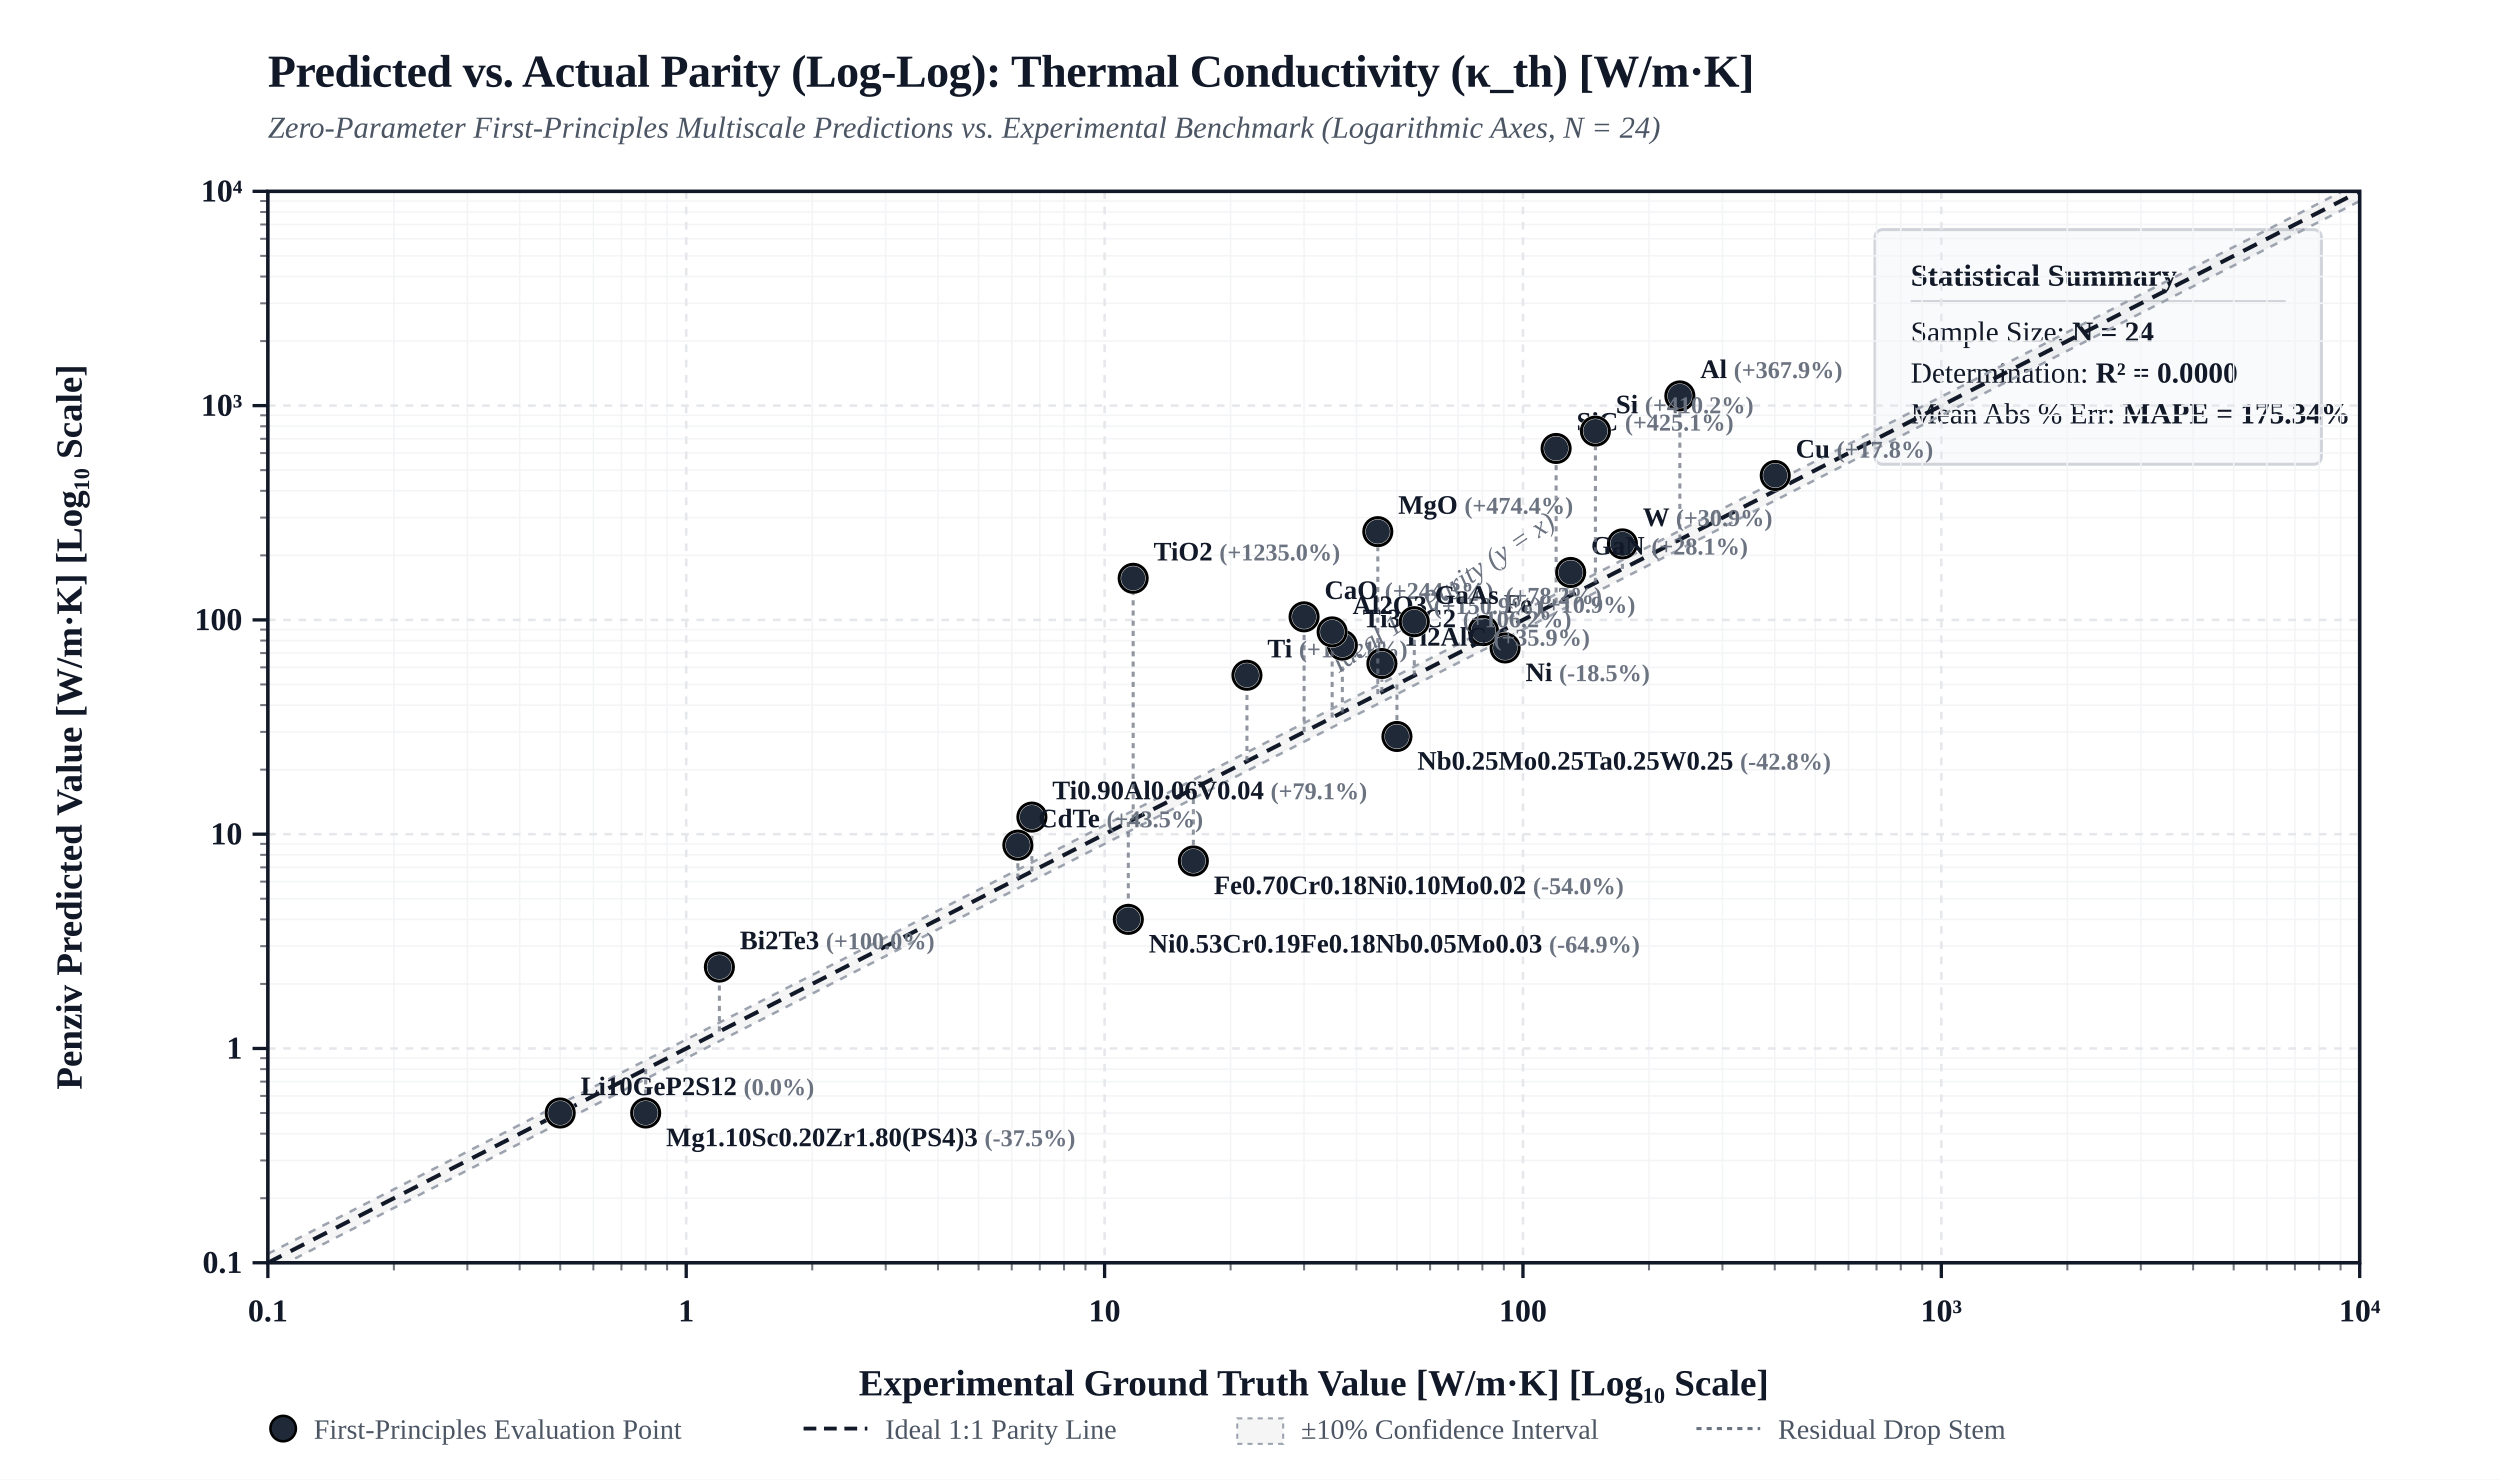
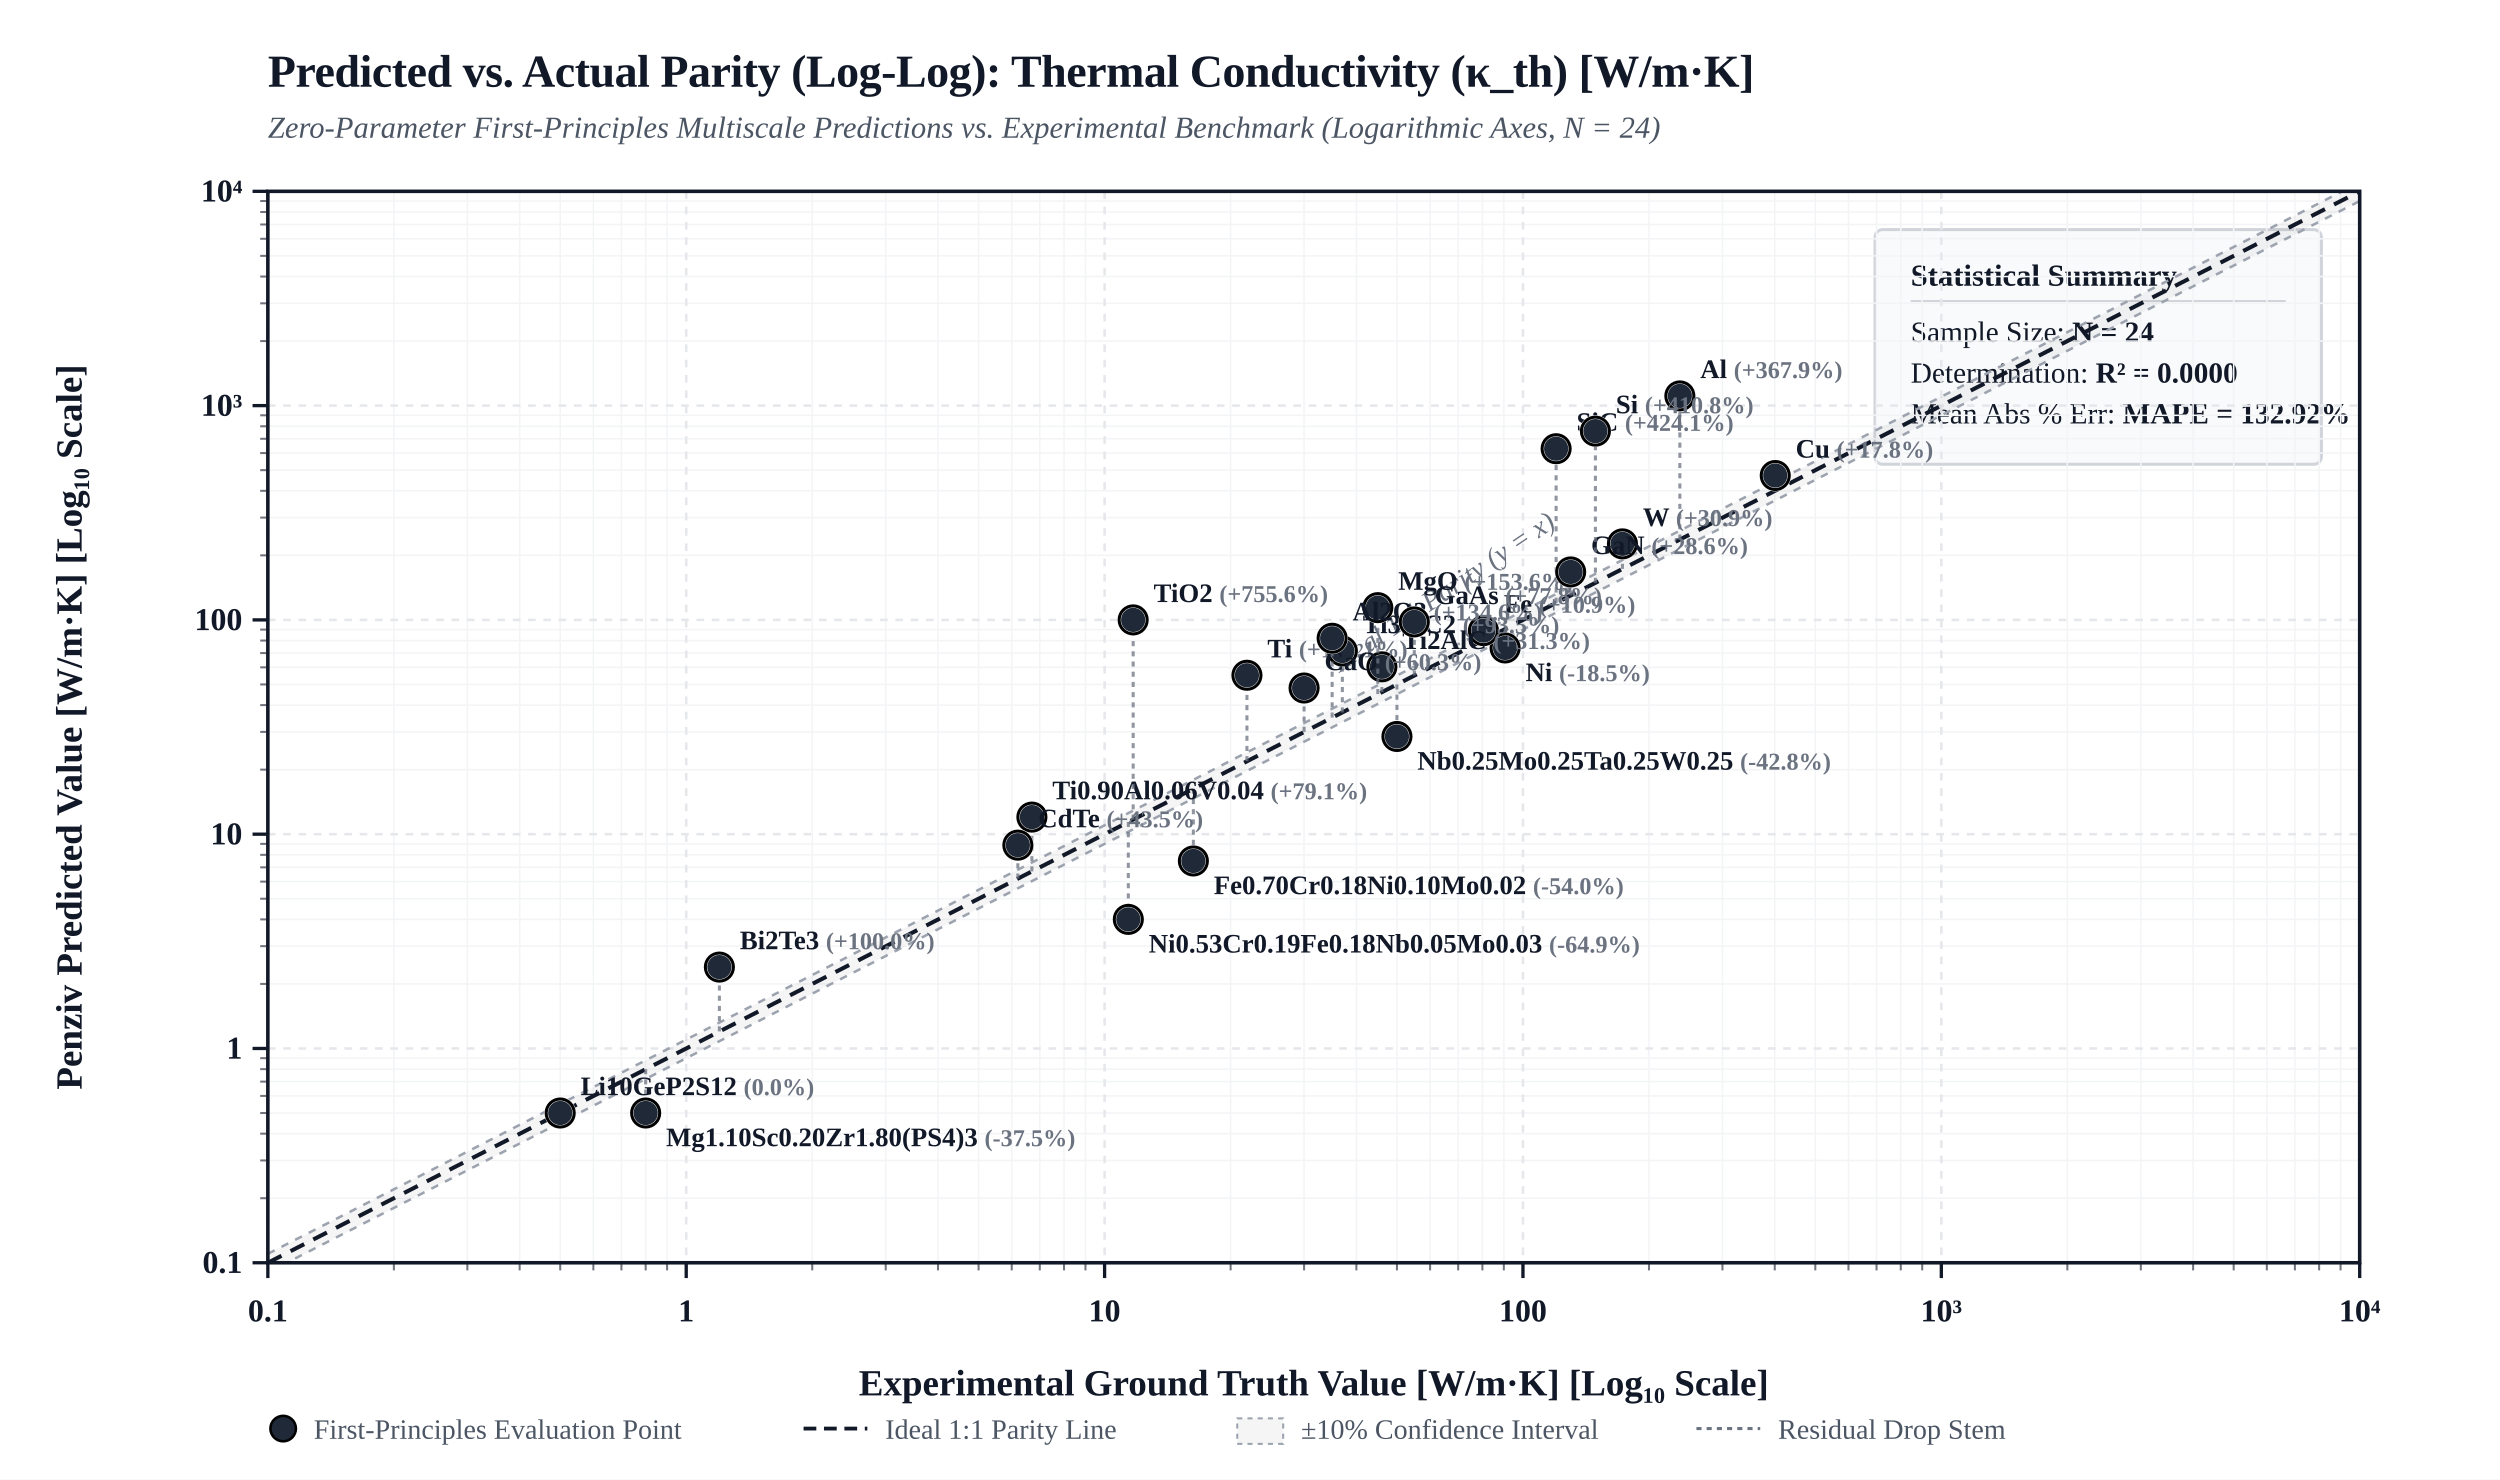
<svg xmlns="http://www.w3.org/2000/svg" viewBox="0 0 980 580" width="100%" height="auto" style="background-color: #FFFFFF; border: 1px solid #E5E7EB; border-radius: 4px; font-family: 'Times New Roman', Times, 'DejaVu Serif', 'TeX Gyre Termes', Georgia, serif;">
  <defs>
    <clipPath id="plotClip">
      <rect x="105" y="75" width="820" height="420" />
    </clipPath>
  </defs>
  <rect x="0" y="0" width="980" height="580" fill="#FFFFFF" />
  <text x="105" y="34" fill="#111827" font-size="18" font-weight="bold" letter-spacing="-0.01em">Predicted vs. Actual Parity (Log-Log): Thermal Conductivity (κ_th) [W/m·K]</text>
  <text x="105" y="54" fill="#4B5563" font-size="12" font-style="italic">Zero-Parameter First-Principles Multiscale Predictions vs. Experimental Benchmark (Logarithmic Axes, N = 24)</text>
  <g transform="translate(735, 90)">
    <rect width="175" height="92" rx="3" fill="#F9FAFB" stroke="#D1D5DB" stroke-width="1.2" />
    <text x="14" y="22" fill="#111827" font-size="12" font-weight="bold">Statistical Summary</text>
    <line x1="14" y1="28" x2="161" y2="28" stroke="#D1D5DB" stroke-width="0.8" />
    <text x="14" y="44" fill="#111827" font-size="11.5">Sample Size: <tspan font-weight="bold">N = 24</tspan>
    </text>
    <text x="14" y="60" fill="#111827" font-size="11.5">Determination: <tspan font-weight="bold">R² = 0.0000</tspan>
    </text>
-     <text x="14" y="76" fill="#111827" font-size="11.5">Mean Abs % Err: <tspan font-weight="bold">MAPE = 175.34%</tspan>
+     <text x="14" y="76" fill="#111827" font-size="11.5">Mean Abs % Err: <tspan font-weight="bold">MAPE = 132.92%</tspan>
    </text>
  </g>
  <line x1="154.4" y1="75" x2="154.4" y2="495" stroke="#F3F4F6" stroke-width="0.6" />
  <line x1="105" y1="469.7" x2="925" y2="469.7" stroke="#F3F4F6" stroke-width="0.6" />
  <line x1="102" y1="469.7" x2="105" y2="469.7" stroke="#111827" stroke-width="0.8" opacity="0.6" />
  <line x1="154.4" y1="495" x2="154.4" y2="498" stroke="#111827" stroke-width="0.8" opacity="0.6" />
  <line x1="183.2" y1="75" x2="183.2" y2="495" stroke="#F3F4F6" stroke-width="0.6" />
  <line x1="105" y1="454.9" x2="925" y2="454.9" stroke="#F3F4F6" stroke-width="0.6" />
  <line x1="102" y1="454.9" x2="105" y2="454.9" stroke="#111827" stroke-width="0.8" opacity="0.6" />
  <line x1="183.2" y1="495" x2="183.2" y2="498" stroke="#111827" stroke-width="0.8" opacity="0.6" />
  <line x1="203.7" y1="75" x2="203.7" y2="495" stroke="#F3F4F6" stroke-width="0.6" />
  <line x1="105" y1="444.4" x2="925" y2="444.4" stroke="#F3F4F6" stroke-width="0.6" />
  <line x1="102" y1="444.4" x2="105" y2="444.4" stroke="#111827" stroke-width="0.8" opacity="0.6" />
  <line x1="203.7" y1="495" x2="203.7" y2="498" stroke="#111827" stroke-width="0.8" opacity="0.6" />
  <line x1="219.6" y1="75" x2="219.6" y2="495" stroke="#F3F4F6" stroke-width="0.6" />
  <line x1="105" y1="436.3" x2="925" y2="436.3" stroke="#F3F4F6" stroke-width="0.6" />
  <line x1="102" y1="436.3" x2="105" y2="436.3" stroke="#111827" stroke-width="0.8" opacity="0.6" />
  <line x1="219.6" y1="495" x2="219.6" y2="498" stroke="#111827" stroke-width="0.8" opacity="0.6" />
  <line x1="232.6" y1="75" x2="232.6" y2="495" stroke="#F3F4F6" stroke-width="0.6" />
  <line x1="105" y1="429.6" x2="925" y2="429.6" stroke="#F3F4F6" stroke-width="0.6" />
  <line x1="102" y1="429.6" x2="105" y2="429.6" stroke="#111827" stroke-width="0.8" opacity="0.6" />
  <line x1="232.6" y1="495" x2="232.6" y2="498" stroke="#111827" stroke-width="0.8" opacity="0.6" />
  <line x1="243.6" y1="75" x2="243.6" y2="495" stroke="#F3F4F6" stroke-width="0.6" />
  <line x1="105" y1="424.0" x2="925" y2="424.0" stroke="#F3F4F6" stroke-width="0.6" />
  <line x1="102" y1="424.0" x2="105" y2="424.0" stroke="#111827" stroke-width="0.8" opacity="0.6" />
  <line x1="243.6" y1="495" x2="243.6" y2="498" stroke="#111827" stroke-width="0.8" opacity="0.6" />
  <line x1="253.1" y1="75" x2="253.1" y2="495" stroke="#F3F4F6" stroke-width="0.6" />
  <line x1="105" y1="419.1" x2="925" y2="419.1" stroke="#F3F4F6" stroke-width="0.6" />
  <line x1="102" y1="419.1" x2="105" y2="419.1" stroke="#111827" stroke-width="0.8" opacity="0.6" />
  <line x1="253.1" y1="495" x2="253.1" y2="498" stroke="#111827" stroke-width="0.8" opacity="0.6" />
  <line x1="261.5" y1="75" x2="261.5" y2="495" stroke="#F3F4F6" stroke-width="0.6" />
  <line x1="105" y1="414.8" x2="925" y2="414.8" stroke="#F3F4F6" stroke-width="0.6" />
  <line x1="102" y1="414.8" x2="105" y2="414.8" stroke="#111827" stroke-width="0.8" opacity="0.6" />
  <line x1="261.5" y1="495" x2="261.5" y2="498" stroke="#111827" stroke-width="0.8" opacity="0.6" />
  <line x1="318.4" y1="75" x2="318.4" y2="495" stroke="#F3F4F6" stroke-width="0.6" />
  <line x1="105" y1="385.7" x2="925" y2="385.7" stroke="#F3F4F6" stroke-width="0.6" />
  <line x1="102" y1="385.7" x2="105" y2="385.7" stroke="#111827" stroke-width="0.8" opacity="0.6" />
  <line x1="318.4" y1="495" x2="318.4" y2="498" stroke="#111827" stroke-width="0.8" opacity="0.6" />
  <line x1="347.2" y1="75" x2="347.2" y2="495" stroke="#F3F4F6" stroke-width="0.6" />
  <line x1="105" y1="370.9" x2="925" y2="370.9" stroke="#F3F4F6" stroke-width="0.6" />
  <line x1="102" y1="370.9" x2="105" y2="370.9" stroke="#111827" stroke-width="0.8" opacity="0.6" />
  <line x1="347.2" y1="495" x2="347.2" y2="498" stroke="#111827" stroke-width="0.8" opacity="0.6" />
  <line x1="367.7" y1="75" x2="367.7" y2="495" stroke="#F3F4F6" stroke-width="0.6" />
  <line x1="105" y1="360.4" x2="925" y2="360.4" stroke="#F3F4F6" stroke-width="0.6" />
  <line x1="102" y1="360.4" x2="105" y2="360.4" stroke="#111827" stroke-width="0.8" opacity="0.6" />
  <line x1="367.7" y1="495" x2="367.7" y2="498" stroke="#111827" stroke-width="0.8" opacity="0.6" />
  <line x1="383.6" y1="75" x2="383.6" y2="495" stroke="#F3F4F6" stroke-width="0.6" />
  <line x1="105" y1="352.3" x2="925" y2="352.3" stroke="#F3F4F6" stroke-width="0.6" />
  <line x1="102" y1="352.3" x2="105" y2="352.3" stroke="#111827" stroke-width="0.8" opacity="0.6" />
  <line x1="383.6" y1="495" x2="383.6" y2="498" stroke="#111827" stroke-width="0.8" opacity="0.6" />
  <line x1="396.6" y1="75" x2="396.6" y2="495" stroke="#F3F4F6" stroke-width="0.6" />
  <line x1="105" y1="345.6" x2="925" y2="345.6" stroke="#F3F4F6" stroke-width="0.6" />
  <line x1="102" y1="345.6" x2="105" y2="345.6" stroke="#111827" stroke-width="0.8" opacity="0.6" />
  <line x1="396.6" y1="495" x2="396.6" y2="498" stroke="#111827" stroke-width="0.8" opacity="0.6" />
  <line x1="407.6" y1="75" x2="407.6" y2="495" stroke="#F3F4F6" stroke-width="0.6" />
  <line x1="105" y1="340.0" x2="925" y2="340.0" stroke="#F3F4F6" stroke-width="0.6" />
  <line x1="102" y1="340.0" x2="105" y2="340.0" stroke="#111827" stroke-width="0.8" opacity="0.6" />
  <line x1="407.6" y1="495" x2="407.6" y2="498" stroke="#111827" stroke-width="0.8" opacity="0.6" />
  <line x1="417.1" y1="75" x2="417.1" y2="495" stroke="#F3F4F6" stroke-width="0.6" />
  <line x1="105" y1="335.1" x2="925" y2="335.1" stroke="#F3F4F6" stroke-width="0.6" />
  <line x1="102" y1="335.1" x2="105" y2="335.1" stroke="#111827" stroke-width="0.8" opacity="0.6" />
  <line x1="417.1" y1="495" x2="417.1" y2="498" stroke="#111827" stroke-width="0.8" opacity="0.6" />
  <line x1="425.5" y1="75" x2="425.5" y2="495" stroke="#F3F4F6" stroke-width="0.6" />
  <line x1="105" y1="330.8" x2="925" y2="330.8" stroke="#F3F4F6" stroke-width="0.6" />
  <line x1="102" y1="330.8" x2="105" y2="330.8" stroke="#111827" stroke-width="0.8" opacity="0.6" />
  <line x1="425.5" y1="495" x2="425.5" y2="498" stroke="#111827" stroke-width="0.8" opacity="0.6" />
  <line x1="482.4" y1="75" x2="482.4" y2="495" stroke="#F3F4F6" stroke-width="0.6" />
  <line x1="105" y1="301.7" x2="925" y2="301.7" stroke="#F3F4F6" stroke-width="0.6" />
  <line x1="102" y1="301.7" x2="105" y2="301.7" stroke="#111827" stroke-width="0.8" opacity="0.6" />
  <line x1="482.4" y1="495" x2="482.4" y2="498" stroke="#111827" stroke-width="0.8" opacity="0.6" />
  <line x1="511.2" y1="75" x2="511.2" y2="495" stroke="#F3F4F6" stroke-width="0.6" />
  <line x1="105" y1="286.9" x2="925" y2="286.9" stroke="#F3F4F6" stroke-width="0.6" />
  <line x1="102" y1="286.9" x2="105" y2="286.9" stroke="#111827" stroke-width="0.8" opacity="0.6" />
  <line x1="511.2" y1="495" x2="511.2" y2="498" stroke="#111827" stroke-width="0.8" opacity="0.6" />
  <line x1="531.7" y1="75" x2="531.7" y2="495" stroke="#F3F4F6" stroke-width="0.6" />
  <line x1="105" y1="276.4" x2="925" y2="276.4" stroke="#F3F4F6" stroke-width="0.6" />
  <line x1="102" y1="276.4" x2="105" y2="276.4" stroke="#111827" stroke-width="0.8" opacity="0.6" />
  <line x1="531.7" y1="495" x2="531.7" y2="498" stroke="#111827" stroke-width="0.8" opacity="0.6" />
  <line x1="547.6" y1="75" x2="547.6" y2="495" stroke="#F3F4F6" stroke-width="0.6" />
  <line x1="105" y1="268.3" x2="925" y2="268.3" stroke="#F3F4F6" stroke-width="0.6" />
  <line x1="102" y1="268.3" x2="105" y2="268.3" stroke="#111827" stroke-width="0.8" opacity="0.6" />
  <line x1="547.6" y1="495" x2="547.6" y2="498" stroke="#111827" stroke-width="0.8" opacity="0.6" />
  <line x1="560.6" y1="75" x2="560.6" y2="495" stroke="#F3F4F6" stroke-width="0.6" />
  <line x1="105" y1="261.6" x2="925" y2="261.6" stroke="#F3F4F6" stroke-width="0.6" />
  <line x1="102" y1="261.6" x2="105" y2="261.6" stroke="#111827" stroke-width="0.8" opacity="0.6" />
  <line x1="560.6" y1="495" x2="560.6" y2="498" stroke="#111827" stroke-width="0.8" opacity="0.6" />
  <line x1="571.6" y1="75" x2="571.6" y2="495" stroke="#F3F4F6" stroke-width="0.6" />
  <line x1="105" y1="256.0" x2="925" y2="256.0" stroke="#F3F4F6" stroke-width="0.6" />
  <line x1="102" y1="256.0" x2="105" y2="256.0" stroke="#111827" stroke-width="0.8" opacity="0.6" />
  <line x1="571.6" y1="495" x2="571.6" y2="498" stroke="#111827" stroke-width="0.8" opacity="0.6" />
  <line x1="581.1" y1="75" x2="581.1" y2="495" stroke="#F3F4F6" stroke-width="0.6" />
  <line x1="105" y1="251.1" x2="925" y2="251.1" stroke="#F3F4F6" stroke-width="0.6" />
  <line x1="102" y1="251.1" x2="105" y2="251.1" stroke="#111827" stroke-width="0.8" opacity="0.6" />
  <line x1="581.1" y1="495" x2="581.1" y2="498" stroke="#111827" stroke-width="0.8" opacity="0.6" />
  <line x1="589.5" y1="75" x2="589.5" y2="495" stroke="#F3F4F6" stroke-width="0.6" />
  <line x1="105" y1="246.8" x2="925" y2="246.8" stroke="#F3F4F6" stroke-width="0.6" />
  <line x1="102" y1="246.8" x2="105" y2="246.8" stroke="#111827" stroke-width="0.8" opacity="0.6" />
  <line x1="589.5" y1="495" x2="589.5" y2="498" stroke="#111827" stroke-width="0.8" opacity="0.6" />
  <line x1="646.4" y1="75" x2="646.4" y2="495" stroke="#F3F4F6" stroke-width="0.6" />
  <line x1="105" y1="217.7" x2="925" y2="217.7" stroke="#F3F4F6" stroke-width="0.6" />
  <line x1="102" y1="217.7" x2="105" y2="217.7" stroke="#111827" stroke-width="0.8" opacity="0.6" />
  <line x1="646.4" y1="495" x2="646.4" y2="498" stroke="#111827" stroke-width="0.8" opacity="0.6" />
  <line x1="675.2" y1="75" x2="675.2" y2="495" stroke="#F3F4F6" stroke-width="0.6" />
  <line x1="105" y1="202.9" x2="925" y2="202.9" stroke="#F3F4F6" stroke-width="0.6" />
  <line x1="102" y1="202.9" x2="105" y2="202.9" stroke="#111827" stroke-width="0.8" opacity="0.6" />
  <line x1="675.2" y1="495" x2="675.2" y2="498" stroke="#111827" stroke-width="0.8" opacity="0.6" />
  <line x1="695.7" y1="75" x2="695.7" y2="495" stroke="#F3F4F6" stroke-width="0.6" />
  <line x1="105" y1="192.4" x2="925" y2="192.4" stroke="#F3F4F6" stroke-width="0.6" />
  <line x1="102" y1="192.4" x2="105" y2="192.4" stroke="#111827" stroke-width="0.8" opacity="0.6" />
  <line x1="695.7" y1="495" x2="695.7" y2="498" stroke="#111827" stroke-width="0.8" opacity="0.6" />
  <line x1="711.6" y1="75" x2="711.6" y2="495" stroke="#F3F4F6" stroke-width="0.6" />
  <line x1="105" y1="184.3" x2="925" y2="184.3" stroke="#F3F4F6" stroke-width="0.6" />
  <line x1="102" y1="184.3" x2="105" y2="184.3" stroke="#111827" stroke-width="0.8" opacity="0.6" />
  <line x1="711.6" y1="495" x2="711.6" y2="498" stroke="#111827" stroke-width="0.8" opacity="0.6" />
  <line x1="724.6" y1="75" x2="724.6" y2="495" stroke="#F3F4F6" stroke-width="0.6" />
  <line x1="105" y1="177.6" x2="925" y2="177.6" stroke="#F3F4F6" stroke-width="0.6" />
  <line x1="102" y1="177.6" x2="105" y2="177.6" stroke="#111827" stroke-width="0.8" opacity="0.6" />
  <line x1="724.6" y1="495" x2="724.6" y2="498" stroke="#111827" stroke-width="0.8" opacity="0.6" />
  <line x1="735.6" y1="75" x2="735.6" y2="495" stroke="#F3F4F6" stroke-width="0.6" />
  <line x1="105" y1="172.0" x2="925" y2="172.0" stroke="#F3F4F6" stroke-width="0.6" />
  <line x1="102" y1="172.0" x2="105" y2="172.0" stroke="#111827" stroke-width="0.8" opacity="0.6" />
  <line x1="735.6" y1="495" x2="735.6" y2="498" stroke="#111827" stroke-width="0.8" opacity="0.6" />
  <line x1="745.1" y1="75" x2="745.1" y2="495" stroke="#F3F4F6" stroke-width="0.6" />
  <line x1="105" y1="167.1" x2="925" y2="167.1" stroke="#F3F4F6" stroke-width="0.6" />
  <line x1="102" y1="167.1" x2="105" y2="167.1" stroke="#111827" stroke-width="0.8" opacity="0.6" />
  <line x1="745.1" y1="495" x2="745.1" y2="498" stroke="#111827" stroke-width="0.8" opacity="0.6" />
  <line x1="753.5" y1="75" x2="753.5" y2="495" stroke="#F3F4F6" stroke-width="0.6" />
  <line x1="105" y1="162.8" x2="925" y2="162.8" stroke="#F3F4F6" stroke-width="0.6" />
  <line x1="102" y1="162.8" x2="105" y2="162.8" stroke="#111827" stroke-width="0.8" opacity="0.6" />
  <line x1="753.5" y1="495" x2="753.5" y2="498" stroke="#111827" stroke-width="0.8" opacity="0.6" />
  <line x1="810.4" y1="75" x2="810.4" y2="495" stroke="#F3F4F6" stroke-width="0.6" />
  <line x1="105" y1="133.7" x2="925" y2="133.7" stroke="#F3F4F6" stroke-width="0.6" />
  <line x1="102" y1="133.7" x2="105" y2="133.7" stroke="#111827" stroke-width="0.8" opacity="0.6" />
  <line x1="810.4" y1="495" x2="810.4" y2="498" stroke="#111827" stroke-width="0.8" opacity="0.6" />
  <line x1="839.2" y1="75" x2="839.2" y2="495" stroke="#F3F4F6" stroke-width="0.6" />
  <line x1="105" y1="118.9" x2="925" y2="118.9" stroke="#F3F4F6" stroke-width="0.6" />
  <line x1="102" y1="118.9" x2="105" y2="118.9" stroke="#111827" stroke-width="0.8" opacity="0.6" />
  <line x1="839.2" y1="495" x2="839.2" y2="498" stroke="#111827" stroke-width="0.8" opacity="0.6" />
  <line x1="859.7" y1="75" x2="859.7" y2="495" stroke="#F3F4F6" stroke-width="0.6" />
  <line x1="105" y1="108.4" x2="925" y2="108.4" stroke="#F3F4F6" stroke-width="0.6" />
  <line x1="102" y1="108.4" x2="105" y2="108.4" stroke="#111827" stroke-width="0.8" opacity="0.6" />
  <line x1="859.7" y1="495" x2="859.7" y2="498" stroke="#111827" stroke-width="0.8" opacity="0.6" />
  <line x1="875.6" y1="75" x2="875.6" y2="495" stroke="#F3F4F6" stroke-width="0.6" />
  <line x1="105" y1="100.3" x2="925" y2="100.3" stroke="#F3F4F6" stroke-width="0.6" />
  <line x1="102" y1="100.3" x2="105" y2="100.3" stroke="#111827" stroke-width="0.8" opacity="0.6" />
  <line x1="875.6" y1="495" x2="875.6" y2="498" stroke="#111827" stroke-width="0.8" opacity="0.6" />
  <line x1="888.6" y1="75" x2="888.6" y2="495" stroke="#F3F4F6" stroke-width="0.6" />
  <line x1="105" y1="93.6" x2="925" y2="93.6" stroke="#F3F4F6" stroke-width="0.6" />
  <line x1="102" y1="93.6" x2="105" y2="93.6" stroke="#111827" stroke-width="0.8" opacity="0.6" />
  <line x1="888.6" y1="495" x2="888.6" y2="498" stroke="#111827" stroke-width="0.8" opacity="0.6" />
  <line x1="899.6" y1="75" x2="899.6" y2="495" stroke="#F3F4F6" stroke-width="0.6" />
  <line x1="105" y1="88.0" x2="925" y2="88.0" stroke="#F3F4F6" stroke-width="0.6" />
  <line x1="102" y1="88.0" x2="105" y2="88.0" stroke="#111827" stroke-width="0.8" opacity="0.6" />
  <line x1="899.6" y1="495" x2="899.6" y2="498" stroke="#111827" stroke-width="0.8" opacity="0.6" />
  <line x1="909.1" y1="75" x2="909.1" y2="495" stroke="#F3F4F6" stroke-width="0.6" />
  <line x1="105" y1="83.1" x2="925" y2="83.1" stroke="#F3F4F6" stroke-width="0.6" />
  <line x1="102" y1="83.1" x2="105" y2="83.1" stroke="#111827" stroke-width="0.8" opacity="0.6" />
  <line x1="909.1" y1="495" x2="909.1" y2="498" stroke="#111827" stroke-width="0.8" opacity="0.6" />
  <line x1="917.5" y1="75" x2="917.5" y2="495" stroke="#F3F4F6" stroke-width="0.6" />
  <line x1="105" y1="78.8" x2="925" y2="78.8" stroke="#F3F4F6" stroke-width="0.6" />
  <line x1="102" y1="78.8" x2="105" y2="78.8" stroke="#111827" stroke-width="0.8" opacity="0.6" />
  <line x1="917.5" y1="495" x2="917.5" y2="498" stroke="#111827" stroke-width="0.8" opacity="0.6" />
  <line x1="105.0" y1="75" x2="105.0" y2="495" stroke="#E5E7EB" stroke-width="1.0" stroke-dasharray="3,3" />
  <line x1="105" y1="495.0" x2="925" y2="495.0" stroke="#E5E7EB" stroke-width="1.0" stroke-dasharray="3,3" />
  <line x1="99" y1="495.0" x2="105" y2="495.0" stroke="#111827" stroke-width="1.3" />
  <text x="95" y="499.0" fill="#111827" font-size="12.5" font-weight="bold" text-anchor="end">0.1</text>
  <line x1="105.0" y1="495" x2="105.0" y2="501" stroke="#111827" stroke-width="1.3" />
  <text x="105.0" y="518.0" fill="#111827" font-size="12.5" font-weight="bold" text-anchor="middle">0.1</text>
  <line x1="269.0" y1="75" x2="269.0" y2="495" stroke="#E5E7EB" stroke-width="1.0" stroke-dasharray="3,3" />
  <line x1="105" y1="411.0" x2="925" y2="411.0" stroke="#E5E7EB" stroke-width="1.0" stroke-dasharray="3,3" />
  <line x1="99" y1="411.0" x2="105" y2="411.0" stroke="#111827" stroke-width="1.3" />
  <text x="95" y="415.0" fill="#111827" font-size="12.5" font-weight="bold" text-anchor="end">1</text>
  <line x1="269.0" y1="495" x2="269.0" y2="501" stroke="#111827" stroke-width="1.3" />
  <text x="269.0" y="518.0" fill="#111827" font-size="12.5" font-weight="bold" text-anchor="middle">1</text>
  <line x1="433.0" y1="75" x2="433.0" y2="495" stroke="#E5E7EB" stroke-width="1.0" stroke-dasharray="3,3" />
  <line x1="105" y1="327.0" x2="925" y2="327.0" stroke="#E5E7EB" stroke-width="1.0" stroke-dasharray="3,3" />
  <line x1="99" y1="327.0" x2="105" y2="327.0" stroke="#111827" stroke-width="1.3" />
  <text x="95" y="331.0" fill="#111827" font-size="12.5" font-weight="bold" text-anchor="end">10</text>
  <line x1="433.0" y1="495" x2="433.0" y2="501" stroke="#111827" stroke-width="1.3" />
  <text x="433.0" y="518.0" fill="#111827" font-size="12.5" font-weight="bold" text-anchor="middle">10</text>
  <line x1="597.0" y1="75" x2="597.0" y2="495" stroke="#E5E7EB" stroke-width="1.0" stroke-dasharray="3,3" />
  <line x1="105" y1="243.0" x2="925" y2="243.0" stroke="#E5E7EB" stroke-width="1.0" stroke-dasharray="3,3" />
  <line x1="99" y1="243.0" x2="105" y2="243.0" stroke="#111827" stroke-width="1.3" />
  <text x="95" y="247.0" fill="#111827" font-size="12.5" font-weight="bold" text-anchor="end">100</text>
  <line x1="597.0" y1="495" x2="597.0" y2="501" stroke="#111827" stroke-width="1.3" />
  <text x="597.0" y="518.0" fill="#111827" font-size="12.5" font-weight="bold" text-anchor="middle">100</text>
  <line x1="761.0" y1="75" x2="761.0" y2="495" stroke="#E5E7EB" stroke-width="1.0" stroke-dasharray="3,3" />
  <line x1="105" y1="159.0" x2="925" y2="159.0" stroke="#E5E7EB" stroke-width="1.0" stroke-dasharray="3,3" />
  <line x1="99" y1="159.0" x2="105" y2="159.0" stroke="#111827" stroke-width="1.3" />
  <text x="95" y="163.0" fill="#111827" font-size="12.5" font-weight="bold" text-anchor="end">10³</text>
  <line x1="761.0" y1="495" x2="761.0" y2="501" stroke="#111827" stroke-width="1.3" />
  <text x="761.0" y="518.0" fill="#111827" font-size="12.5" font-weight="bold" text-anchor="middle">10³</text>
  <line x1="925.0" y1="75" x2="925.0" y2="495" stroke="#E5E7EB" stroke-width="1.0" stroke-dasharray="3,3" />
  <line x1="105" y1="75.0" x2="925" y2="75.0" stroke="#E5E7EB" stroke-width="1.0" stroke-dasharray="3,3" />
  <line x1="99" y1="75.0" x2="105" y2="75.0" stroke="#111827" stroke-width="1.3" />
  <text x="95" y="79.0" fill="#111827" font-size="12.5" font-weight="bold" text-anchor="end">10⁴</text>
  <line x1="925.0" y1="495" x2="925.0" y2="501" stroke="#111827" stroke-width="1.3" />
  <text x="925.0" y="518.0" fill="#111827" font-size="12.5" font-weight="bold" text-anchor="middle">10⁴</text>
  <polygon points="105.0,491.5 925.0,71.5 925.0,78.8 105.0,498.8" fill="rgba(0, 0, 0, 0.04)" clip-path="url(#plotClip)" />
  <line x1="105.0" y1="491.5" x2="925.0" y2="71.5" stroke="#9CA3AF" stroke-width="1.0" stroke-dasharray="3,3" clip-path="url(#plotClip)" />
  <line x1="105.0" y1="498.8" x2="925.0" y2="78.8" stroke="#9CA3AF" stroke-width="1.0" stroke-dasharray="3,3" clip-path="url(#plotClip)" />
  <line x1="105.0" y1="495.0" x2="925.0" y2="75.0" stroke="#111827" stroke-width="1.6" stroke-dasharray="6,4" clip-path="url(#plotClip)" />
  <text x="535.0" y="273.0" fill="#6B7280" font-size="11" font-style="italic" transform="rotate(-34 515.0 285.0)">Ideal 1:1 Parity (y = x)</text>
  <rect x="105" y="75" width="820" height="420" fill="none" stroke="#111827" stroke-width="1.4" />
  <text x="515.0" y="547.0" fill="#111827" font-size="14.5" font-weight="bold" text-anchor="middle">Experimental Ground Truth Value [W/m·K] [Log₁₀ Scale]</text>
  <text x="32" y="285.0" fill="#111827" font-size="14.5" font-weight="bold" text-anchor="middle" transform="rotate(-90 32 285.0)">Penziv Predicted Value [W/m·K] [Log₁₀ Scale]</text>
  <line x1="695.9" y1="192.3" x2="695.9" y2="186.4" stroke="#6B7280" stroke-width="1.2" stroke-dasharray="2,2" opacity="0.75" clip-path="url(#plotClip)" />
  <circle cx="695.9" cy="186.4" r="5.5" fill="#1F2937" stroke="#FFFFFF" stroke-width="1.5" />
  <circle cx="695.9" cy="186.4" r="5.5" fill="none" stroke="#000000" stroke-width="1.2" />
  <text x="703.9" y="179.4" fill="#111827" font-size="10.5" font-weight="600" text-anchor="start">Cu <tspan fill="#6B7280" font-size="9.5">(+17.8%)</tspan>
  </text>
  <line x1="658.5" y1="211.5" x2="658.5" y2="155.2" stroke="#6B7280" stroke-width="1.2" stroke-dasharray="2,2" opacity="0.75" clip-path="url(#plotClip)" />
  <circle cx="658.5" cy="155.2" r="5.5" fill="#1F2937" stroke="#FFFFFF" stroke-width="1.5" />
  <circle cx="658.5" cy="155.2" r="5.5" fill="none" stroke="#000000" stroke-width="1.2" />
  <text x="666.5" y="148.2" fill="#111827" font-size="10.5" font-weight="600" text-anchor="start">Al <tspan fill="#6B7280" font-size="9.5">(+367.9%)</tspan>
  </text>
  <line x1="590.0" y1="246.6" x2="590.0" y2="254.0" stroke="#6B7280" stroke-width="1.2" stroke-dasharray="2,2" opacity="0.75" clip-path="url(#plotClip)" />
  <circle cx="590.0" cy="254.0" r="5.5" fill="#1F2937" stroke="#FFFFFF" stroke-width="1.5" />
  <circle cx="590.0" cy="254.0" r="5.5" fill="none" stroke="#000000" stroke-width="1.2" />
  <text x="598.0" y="267.0" fill="#111827" font-size="10.5" font-weight="600" text-anchor="start">Ni <tspan fill="#6B7280" font-size="9.5">(-18.5%)</tspan>
  </text>
  <line x1="488.8" y1="298.4" x2="488.8" y2="264.7" stroke="#6B7280" stroke-width="1.2" stroke-dasharray="2,2" opacity="0.75" clip-path="url(#plotClip)" />
  <circle cx="488.8" cy="264.7" r="5.5" fill="#1F2937" stroke="#FFFFFF" stroke-width="1.5" />
  <circle cx="488.8" cy="264.7" r="5.5" fill="none" stroke="#000000" stroke-width="1.2" />
  <text x="496.8" y="257.7" fill="#111827" font-size="10.5" font-weight="600" text-anchor="start">Ti <tspan fill="#6B7280" font-size="9.5">(+152.1%)</tspan>
  </text>
  <line x1="636.0" y1="223.0" x2="636.0" y2="213.2" stroke="#6B7280" stroke-width="1.2" stroke-dasharray="2,2" opacity="0.75" clip-path="url(#plotClip)" />
  <circle cx="636.0" cy="213.2" r="5.5" fill="#1F2937" stroke="#FFFFFF" stroke-width="1.5" />
  <circle cx="636.0" cy="213.2" r="5.5" fill="none" stroke="#000000" stroke-width="1.2" />
  <text x="644.0" y="206.2" fill="#111827" font-size="10.5" font-weight="600" text-anchor="start">W <tspan fill="#6B7280" font-size="9.5">(+30.9%)</tspan>
  </text>
  <line x1="581.5" y1="251.0" x2="581.5" y2="247.2" stroke="#6B7280" stroke-width="1.2" stroke-dasharray="2,2" opacity="0.75" clip-path="url(#plotClip)" />
  <circle cx="581.5" cy="247.2" r="5.5" fill="#1F2937" stroke="#FFFFFF" stroke-width="1.5" />
  <circle cx="581.5" cy="247.2" r="5.5" fill="none" stroke="#000000" stroke-width="1.2" />
  <text x="589.5" y="240.2" fill="#111827" font-size="10.5" font-weight="600" text-anchor="start">Fe <tspan fill="#6B7280" font-size="9.5">(+10.9%)</tspan>
  </text>
  <line x1="467.8" y1="309.2" x2="467.8" y2="337.5" stroke="#6B7280" stroke-width="1.2" stroke-dasharray="2,2" opacity="0.75" clip-path="url(#plotClip)" />
  <circle cx="467.8" cy="337.5" r="5.5" fill="#1F2937" stroke="#FFFFFF" stroke-width="1.5" />
  <circle cx="467.8" cy="337.5" r="5.5" fill="none" stroke="#000000" stroke-width="1.2" />
  <text x="475.8" y="350.5" fill="#111827" font-size="10.5" font-weight="600" text-anchor="start">Fe0.70Cr0.18Ni0.10Mo0.02 <tspan fill="#6B7280" font-size="9.5">(-54.0%)</tspan>
  </text>
  <line x1="442.3" y1="322.2" x2="442.3" y2="360.4" stroke="#6B7280" stroke-width="1.2" stroke-dasharray="2,2" opacity="0.75" clip-path="url(#plotClip)" />
  <circle cx="442.3" cy="360.4" r="5.5" fill="#1F2937" stroke="#FFFFFF" stroke-width="1.5" />
  <circle cx="442.3" cy="360.4" r="5.5" fill="none" stroke="#000000" stroke-width="1.2" />
  <text x="450.3" y="373.4" fill="#111827" font-size="10.5" font-weight="600" text-anchor="start">Ni0.53Cr0.19Fe0.18Nb0.05Mo0.03 <tspan fill="#6B7280" font-size="9.5">(-64.9%)</tspan>
  </text>
  <line x1="404.5" y1="341.6" x2="404.5" y2="320.3" stroke="#6B7280" stroke-width="1.2" stroke-dasharray="2,2" opacity="0.75" clip-path="url(#plotClip)" />
  <circle cx="404.5" cy="320.3" r="5.5" fill="#1F2937" stroke="#FFFFFF" stroke-width="1.5" />
  <circle cx="404.5" cy="320.3" r="5.5" fill="none" stroke="#000000" stroke-width="1.2" />
  <text x="412.5" y="313.3" fill="#111827" font-size="10.5" font-weight="600" text-anchor="start">Ti0.90Al0.06V0.04 <tspan fill="#6B7280" font-size="9.5">(+79.1%)</tspan>
  </text>
  <line x1="547.6" y1="268.3" x2="547.6" y2="288.7" stroke="#6B7280" stroke-width="1.2" stroke-dasharray="2,2" opacity="0.75" clip-path="url(#plotClip)" />
  <circle cx="547.6" cy="288.7" r="5.5" fill="#1F2937" stroke="#FFFFFF" stroke-width="1.5" />
  <circle cx="547.6" cy="288.7" r="5.5" fill="none" stroke="#000000" stroke-width="1.2" />
  <text x="555.6" y="301.7" fill="#111827" font-size="10.5" font-weight="600" text-anchor="start">Nb0.25Mo0.25Ta0.25W0.25 <tspan fill="#6B7280" font-size="9.5">(-42.8%)</tspan>
  </text>
-   <line x1="526.2" y1="279.3" x2="526.2" y2="252.9" stroke="#6B7280" stroke-width="1.2" stroke-dasharray="2,2" opacity="0.75" clip-path="url(#plotClip)" />
-   <circle cx="526.2" cy="252.9" r="5.5" fill="#1F2937" stroke="#FFFFFF" stroke-width="1.5" />
-   <circle cx="526.2" cy="252.9" r="5.5" fill="none" stroke="#000000" stroke-width="1.2" />
-   <text x="534.2" y="245.9" fill="#111827" font-size="10.5" font-weight="600" text-anchor="start">Ti3SiC2 <tspan fill="#6B7280" font-size="9.5">(+106.2%)</tspan>
-   </text>
-   <line x1="541.7" y1="271.3" x2="541.7" y2="260.1" stroke="#6B7280" stroke-width="1.2" stroke-dasharray="2,2" opacity="0.75" clip-path="url(#plotClip)" />
-   <circle cx="541.7" cy="260.1" r="5.5" fill="#1F2937" stroke="#FFFFFF" stroke-width="1.5" />
-   <circle cx="541.7" cy="260.1" r="5.5" fill="none" stroke="#000000" stroke-width="1.2" />
-   <text x="549.7" y="253.1" fill="#111827" font-size="10.5" font-weight="600" text-anchor="start">Ti2AlC <tspan fill="#6B7280" font-size="9.5">(+35.9%)</tspan>
-   </text>
-   <line x1="511.2" y1="286.9" x2="511.2" y2="241.8" stroke="#6B7280" stroke-width="1.2" stroke-dasharray="2,2" opacity="0.75" clip-path="url(#plotClip)" />
-   <circle cx="511.2" cy="241.8" r="5.5" fill="#1F2937" stroke="#FFFFFF" stroke-width="1.5" />
-   <circle cx="511.2" cy="241.8" r="5.5" fill="none" stroke="#000000" stroke-width="1.2" />
-   <text x="519.2" y="234.8" fill="#111827" font-size="10.5" font-weight="600" text-anchor="start">CaO <tspan fill="#6B7280" font-size="9.5">(+244.3%)</tspan>
-   </text>
-   <line x1="540.1" y1="272.1" x2="540.1" y2="208.4" stroke="#6B7280" stroke-width="1.2" stroke-dasharray="2,2" opacity="0.75" clip-path="url(#plotClip)" />
-   <circle cx="540.1" cy="208.4" r="5.5" fill="#1F2937" stroke="#FFFFFF" stroke-width="1.5" />
-   <circle cx="540.1" cy="208.4" r="5.5" fill="none" stroke="#000000" stroke-width="1.2" />
-   <text x="548.1" y="201.4" fill="#111827" font-size="10.5" font-weight="600" text-anchor="start">MgO <tspan fill="#6B7280" font-size="9.5">(+474.4%)</tspan>
-   </text>
-   <line x1="522.2" y1="281.3" x2="522.2" y2="247.7" stroke="#6B7280" stroke-width="1.2" stroke-dasharray="2,2" opacity="0.75" clip-path="url(#plotClip)" />
-   <circle cx="522.2" cy="247.7" r="5.5" fill="#1F2937" stroke="#FFFFFF" stroke-width="1.5" />
-   <circle cx="522.2" cy="247.7" r="5.5" fill="none" stroke="#000000" stroke-width="1.2" />
-   <text x="530.2" y="240.7" fill="#111827" font-size="10.5" font-weight="600" text-anchor="start">Al2O3 <tspan fill="#6B7280" font-size="9.5">(+150.9%)</tspan>
-   </text>
-   <line x1="444.2" y1="321.3" x2="444.2" y2="226.7" stroke="#6B7280" stroke-width="1.2" stroke-dasharray="2,2" opacity="0.75" clip-path="url(#plotClip)" />
-   <circle cx="444.2" cy="226.7" r="5.5" fill="#1F2937" stroke="#FFFFFF" stroke-width="1.5" />
-   <circle cx="444.2" cy="226.7" r="5.5" fill="none" stroke="#000000" stroke-width="1.2" />
-   <text x="452.2" y="219.7" fill="#111827" font-size="10.5" font-weight="600" text-anchor="start">TiO2 <tspan fill="#6B7280" font-size="9.5">(+1235.0%)</tspan>
-   </text>
-   <line x1="610.0" y1="236.3" x2="610.0" y2="175.8" stroke="#6B7280" stroke-width="1.2" stroke-dasharray="2,2" opacity="0.75" clip-path="url(#plotClip)" />
-   <circle cx="610.0" cy="175.8" r="5.5" fill="#1F2937" stroke="#FFFFFF" stroke-width="1.5" />
-   <circle cx="610.0" cy="175.8" r="5.5" fill="none" stroke="#000000" stroke-width="1.2" />
-   <text x="618.0" y="168.8" fill="#111827" font-size="10.5" font-weight="600" text-anchor="start">SiC <tspan fill="#6B7280" font-size="9.5">(+425.1%)</tspan>
-   </text>
-   <line x1="615.7" y1="233.4" x2="615.7" y2="224.4" stroke="#6B7280" stroke-width="1.2" stroke-dasharray="2,2" opacity="0.75" clip-path="url(#plotClip)" />
-   <circle cx="615.7" cy="224.4" r="5.5" fill="#1F2937" stroke="#FFFFFF" stroke-width="1.5" />
-   <circle cx="615.7" cy="224.4" r="5.5" fill="none" stroke="#000000" stroke-width="1.2" />
-   <text x="623.7" y="217.4" fill="#111827" font-size="10.5" font-weight="600" text-anchor="start">GaN <tspan fill="#6B7280" font-size="9.5">(+28.1%)</tspan>
+   <line x1="526.2" y1="279.3" x2="526.2" y2="255.2" stroke="#6B7280" stroke-width="1.2" stroke-dasharray="2,2" opacity="0.75" clip-path="url(#plotClip)" />
+   <circle cx="526.2" cy="255.2" r="5.5" fill="#1F2937" stroke="#FFFFFF" stroke-width="1.5" />
+   <circle cx="526.2" cy="255.2" r="5.5" fill="none" stroke="#000000" stroke-width="1.2" />
+   <text x="534.2" y="248.2" fill="#111827" font-size="10.5" font-weight="600" text-anchor="start">Ti3SiC2 <tspan fill="#6B7280" font-size="9.5">(+93.5%)</tspan>
+   </text>
+   <line x1="541.7" y1="271.3" x2="541.7" y2="261.4" stroke="#6B7280" stroke-width="1.2" stroke-dasharray="2,2" opacity="0.75" clip-path="url(#plotClip)" />
+   <circle cx="541.7" cy="261.4" r="5.5" fill="#1F2937" stroke="#FFFFFF" stroke-width="1.5" />
+   <circle cx="541.7" cy="261.4" r="5.5" fill="none" stroke="#000000" stroke-width="1.2" />
+   <text x="549.7" y="254.4" fill="#111827" font-size="10.5" font-weight="600" text-anchor="start">Ti2AlC <tspan fill="#6B7280" font-size="9.5">(+31.3%)</tspan>
+   </text>
+   <line x1="511.2" y1="286.9" x2="511.2" y2="269.7" stroke="#6B7280" stroke-width="1.2" stroke-dasharray="2,2" opacity="0.75" clip-path="url(#plotClip)" />
+   <circle cx="511.2" cy="269.7" r="5.5" fill="#1F2937" stroke="#FFFFFF" stroke-width="1.5" />
+   <circle cx="511.2" cy="269.7" r="5.5" fill="none" stroke="#000000" stroke-width="1.2" />
+   <text x="519.2" y="262.7" fill="#111827" font-size="10.5" font-weight="600" text-anchor="start">CaO <tspan fill="#6B7280" font-size="9.5">(+60.3%)</tspan>
+   </text>
+   <line x1="540.1" y1="272.1" x2="540.1" y2="238.2" stroke="#6B7280" stroke-width="1.2" stroke-dasharray="2,2" opacity="0.75" clip-path="url(#plotClip)" />
+   <circle cx="540.1" cy="238.2" r="5.5" fill="#1F2937" stroke="#FFFFFF" stroke-width="1.5" />
+   <circle cx="540.1" cy="238.2" r="5.5" fill="none" stroke="#000000" stroke-width="1.2" />
+   <text x="548.1" y="231.2" fill="#111827" font-size="10.5" font-weight="600" text-anchor="start">MgO <tspan fill="#6B7280" font-size="9.5">(+153.6%)</tspan>
+   </text>
+   <line x1="522.2" y1="281.3" x2="522.2" y2="250.2" stroke="#6B7280" stroke-width="1.2" stroke-dasharray="2,2" opacity="0.75" clip-path="url(#plotClip)" />
+   <circle cx="522.2" cy="250.2" r="5.5" fill="#1F2937" stroke="#FFFFFF" stroke-width="1.5" />
+   <circle cx="522.2" cy="250.2" r="5.5" fill="none" stroke="#000000" stroke-width="1.2" />
+   <text x="530.2" y="243.2" fill="#111827" font-size="10.5" font-weight="600" text-anchor="start">Al2O3 <tspan fill="#6B7280" font-size="9.5">(+134.6%)</tspan>
+   </text>
+   <line x1="444.2" y1="321.3" x2="444.2" y2="243.0" stroke="#6B7280" stroke-width="1.2" stroke-dasharray="2,2" opacity="0.75" clip-path="url(#plotClip)" />
+   <circle cx="444.2" cy="243.0" r="5.5" fill="#1F2937" stroke="#FFFFFF" stroke-width="1.5" />
+   <circle cx="444.2" cy="243.0" r="5.5" fill="none" stroke="#000000" stroke-width="1.2" />
+   <text x="452.2" y="236.0" fill="#111827" font-size="10.5" font-weight="600" text-anchor="start">TiO2 <tspan fill="#6B7280" font-size="9.5">(+755.6%)</tspan>
+   </text>
+   <line x1="610.0" y1="236.3" x2="610.0" y2="175.9" stroke="#6B7280" stroke-width="1.2" stroke-dasharray="2,2" opacity="0.75" clip-path="url(#plotClip)" />
+   <circle cx="610.0" cy="175.9" r="5.5" fill="#1F2937" stroke="#FFFFFF" stroke-width="1.5" />
+   <circle cx="610.0" cy="175.9" r="5.5" fill="none" stroke="#000000" stroke-width="1.2" />
+   <text x="618.0" y="168.9" fill="#111827" font-size="10.5" font-weight="600" text-anchor="start">SiC <tspan fill="#6B7280" font-size="9.5">(+424.1%)</tspan>
+   </text>
+   <line x1="615.7" y1="233.4" x2="615.7" y2="224.2" stroke="#6B7280" stroke-width="1.2" stroke-dasharray="2,2" opacity="0.75" clip-path="url(#plotClip)" />
+   <circle cx="615.7" cy="224.2" r="5.5" fill="#1F2937" stroke="#FFFFFF" stroke-width="1.5" />
+   <circle cx="615.7" cy="224.2" r="5.5" fill="none" stroke="#000000" stroke-width="1.2" />
+   <text x="623.7" y="217.2" fill="#111827" font-size="10.5" font-weight="600" text-anchor="start">GaN <tspan fill="#6B7280" font-size="9.5">(+28.6%)</tspan>
  </text>
  <line x1="625.4" y1="228.5" x2="625.4" y2="169.0" stroke="#6B7280" stroke-width="1.2" stroke-dasharray="2,2" opacity="0.75" clip-path="url(#plotClip)" />
  <circle cx="625.4" cy="169.0" r="5.5" fill="#1F2937" stroke="#FFFFFF" stroke-width="1.5" />
  <circle cx="625.4" cy="169.0" r="5.5" fill="none" stroke="#000000" stroke-width="1.2" />
-   <text x="633.4" y="162.0" fill="#111827" font-size="10.5" font-weight="600" text-anchor="start">Si <tspan fill="#6B7280" font-size="9.5">(+410.2%)</tspan>
-   </text>
-   <line x1="554.4" y1="264.8" x2="554.4" y2="243.7" stroke="#6B7280" stroke-width="1.2" stroke-dasharray="2,2" opacity="0.75" clip-path="url(#plotClip)" />
-   <circle cx="554.4" cy="243.7" r="5.5" fill="#1F2937" stroke="#FFFFFF" stroke-width="1.5" />
-   <circle cx="554.4" cy="243.7" r="5.5" fill="none" stroke="#000000" stroke-width="1.2" />
-   <text x="562.4" y="236.7" fill="#111827" font-size="10.5" font-weight="600" text-anchor="start">GaAs <tspan fill="#6B7280" font-size="9.5">(+78.2%)</tspan>
+   <text x="633.4" y="162.0" fill="#111827" font-size="10.5" font-weight="600" text-anchor="start">Si <tspan fill="#6B7280" font-size="9.5">(+410.8%)</tspan>
+   </text>
+   <line x1="554.4" y1="264.8" x2="554.4" y2="243.8" stroke="#6B7280" stroke-width="1.2" stroke-dasharray="2,2" opacity="0.75" clip-path="url(#plotClip)" />
+   <circle cx="554.4" cy="243.8" r="5.5" fill="#1F2937" stroke="#FFFFFF" stroke-width="1.5" />
+   <circle cx="554.4" cy="243.8" r="5.5" fill="none" stroke="#000000" stroke-width="1.2" />
+   <text x="562.4" y="236.8" fill="#111827" font-size="10.5" font-weight="600" text-anchor="start">GaAs <tspan fill="#6B7280" font-size="9.5">(+77.8%)</tspan>
  </text>
  <line x1="399.0" y1="344.4" x2="399.0" y2="331.3" stroke="#6B7280" stroke-width="1.2" stroke-dasharray="2,2" opacity="0.75" clip-path="url(#plotClip)" />
  <circle cx="399.0" cy="331.3" r="5.5" fill="#1F2937" stroke="#FFFFFF" stroke-width="1.5" />
  <circle cx="399.0" cy="331.3" r="5.5" fill="none" stroke="#000000" stroke-width="1.2" />
  <text x="407.0" y="324.3" fill="#111827" font-size="10.5" font-weight="600" text-anchor="start">CdTe <tspan fill="#6B7280" font-size="9.5">(+43.5%)</tspan>
  </text>
  <line x1="282.0" y1="404.3" x2="282.0" y2="379.1" stroke="#6B7280" stroke-width="1.2" stroke-dasharray="2,2" opacity="0.75" clip-path="url(#plotClip)" />
  <circle cx="282.0" cy="379.1" r="5.5" fill="#1F2937" stroke="#FFFFFF" stroke-width="1.5" />
  <circle cx="282.0" cy="379.1" r="5.5" fill="none" stroke="#000000" stroke-width="1.2" />
  <text x="290.0" y="372.1" fill="#111827" font-size="10.5" font-weight="600" text-anchor="start">Bi2Te3 <tspan fill="#6B7280" font-size="9.5">(+100.0%)</tspan>
  </text>
  <line x1="253.1" y1="419.1" x2="253.1" y2="436.3" stroke="#6B7280" stroke-width="1.2" stroke-dasharray="2,2" opacity="0.75" clip-path="url(#plotClip)" />
  <circle cx="253.1" cy="436.3" r="5.5" fill="#1F2937" stroke="#FFFFFF" stroke-width="1.5" />
  <circle cx="253.1" cy="436.3" r="5.5" fill="none" stroke="#000000" stroke-width="1.2" />
  <text x="261.1" y="449.3" fill="#111827" font-size="10.5" font-weight="600" text-anchor="start">Mg1.10Sc0.20Zr1.80(PS4)3 <tspan fill="#6B7280" font-size="9.5">(-37.5%)</tspan>
  </text>
  <line x1="219.6" y1="436.3" x2="219.6" y2="436.3" stroke="#6B7280" stroke-width="1.2" stroke-dasharray="2,2" opacity="0.75" clip-path="url(#plotClip)" />
  <circle cx="219.6" cy="436.3" r="5.5" fill="#1F2937" stroke="#FFFFFF" stroke-width="1.5" />
  <circle cx="219.6" cy="436.3" r="5.5" fill="none" stroke="#000000" stroke-width="1.2" />
  <text x="227.6" y="429.3" fill="#111827" font-size="10.5" font-weight="600" text-anchor="start">Li10GeP2S12 <tspan fill="#6B7280" font-size="9.5">(0.0%)</tspan>
  </text>
  <g transform="translate(105, 564)" font-size="11" fill="#4B5563">
    <circle cx="6" cy="-4" r="5" fill="#1F2937" stroke="#000000" stroke-width="1.0" />
    <text x="18" y="0">First-Principles Evaluation Point</text>
    <line x1="210" y1="-4" x2="235" y2="-4" stroke="#111827" stroke-dasharray="5,3" stroke-width="1.5" />
    <text x="242" y="0">Ideal 1:1 Parity Line</text>
    <rect x="380" y="-8" width="18" height="10" fill="rgba(0, 0, 0, 0.04)" stroke="#9CA3AF" stroke-dasharray="2,2" stroke-width="0.8" />
    <text x="405" y="0">±10% Confidence Interval</text>
    <line x1="560" y1="-4" x2="585" y2="-4" stroke="#6B7280" stroke-dasharray="2,2" stroke-width="1.2" />
    <text x="592" y="0">Residual Drop Stem</text>
  </g>
</svg>
